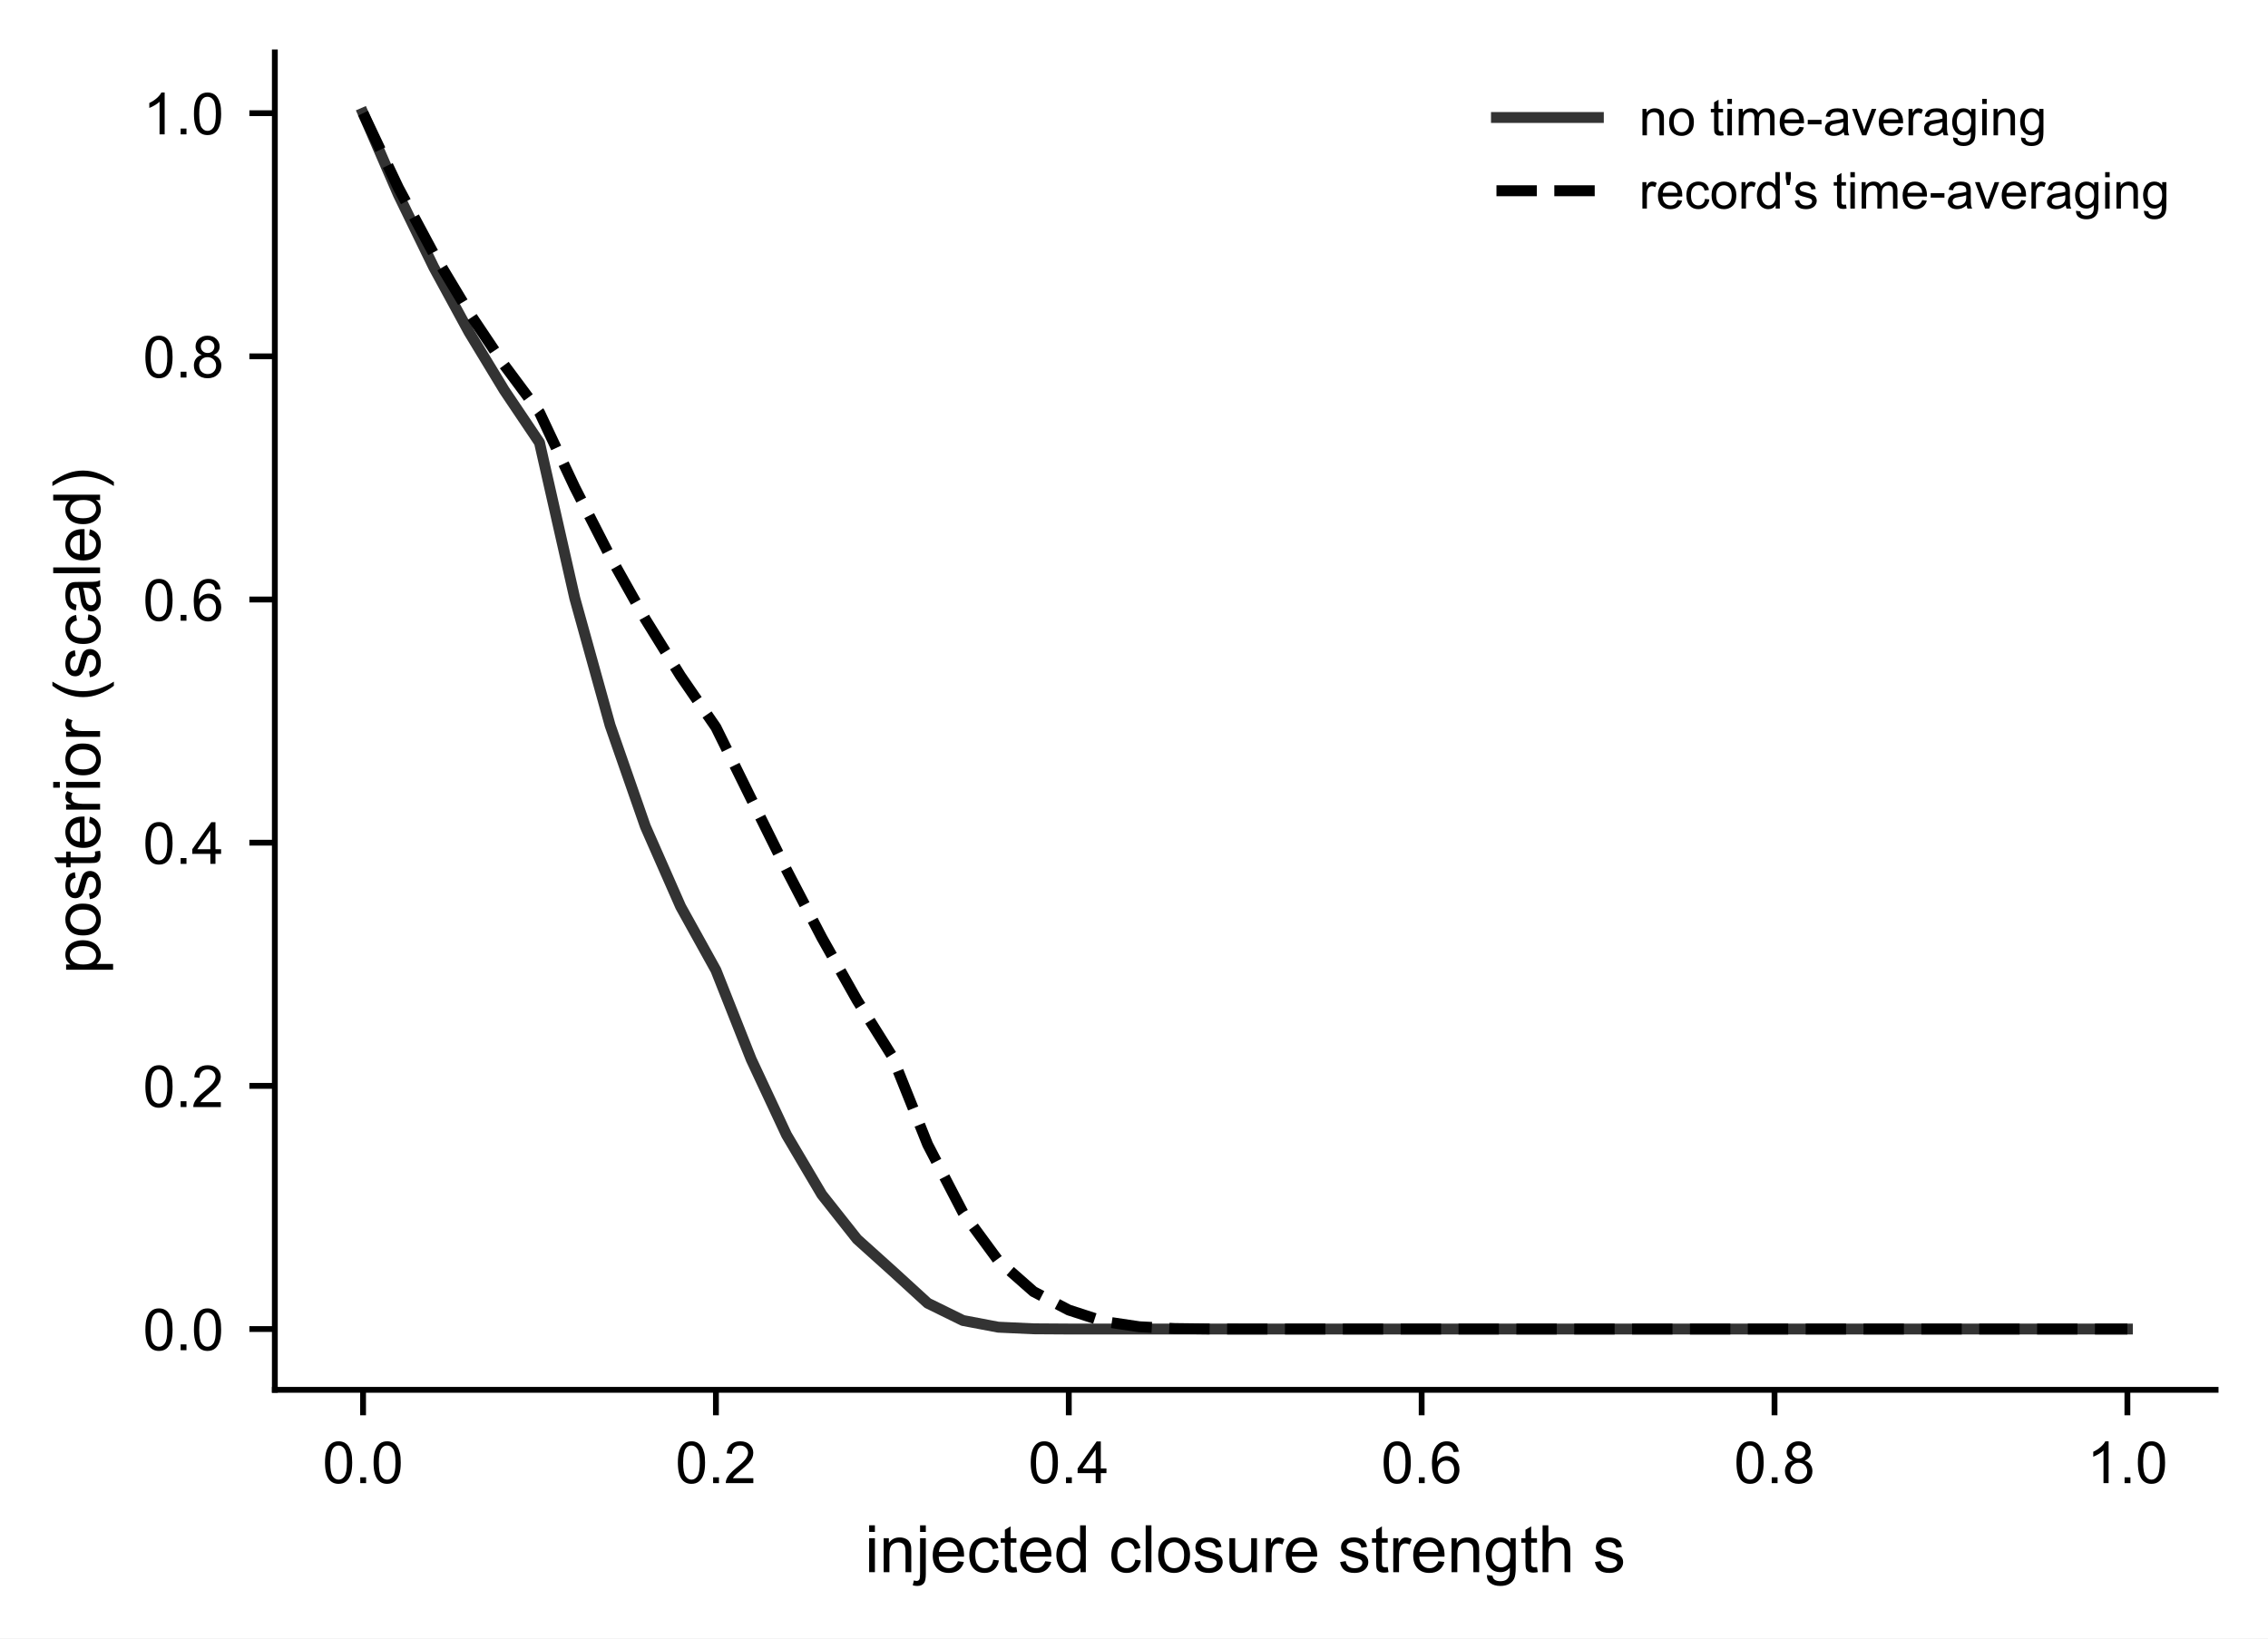
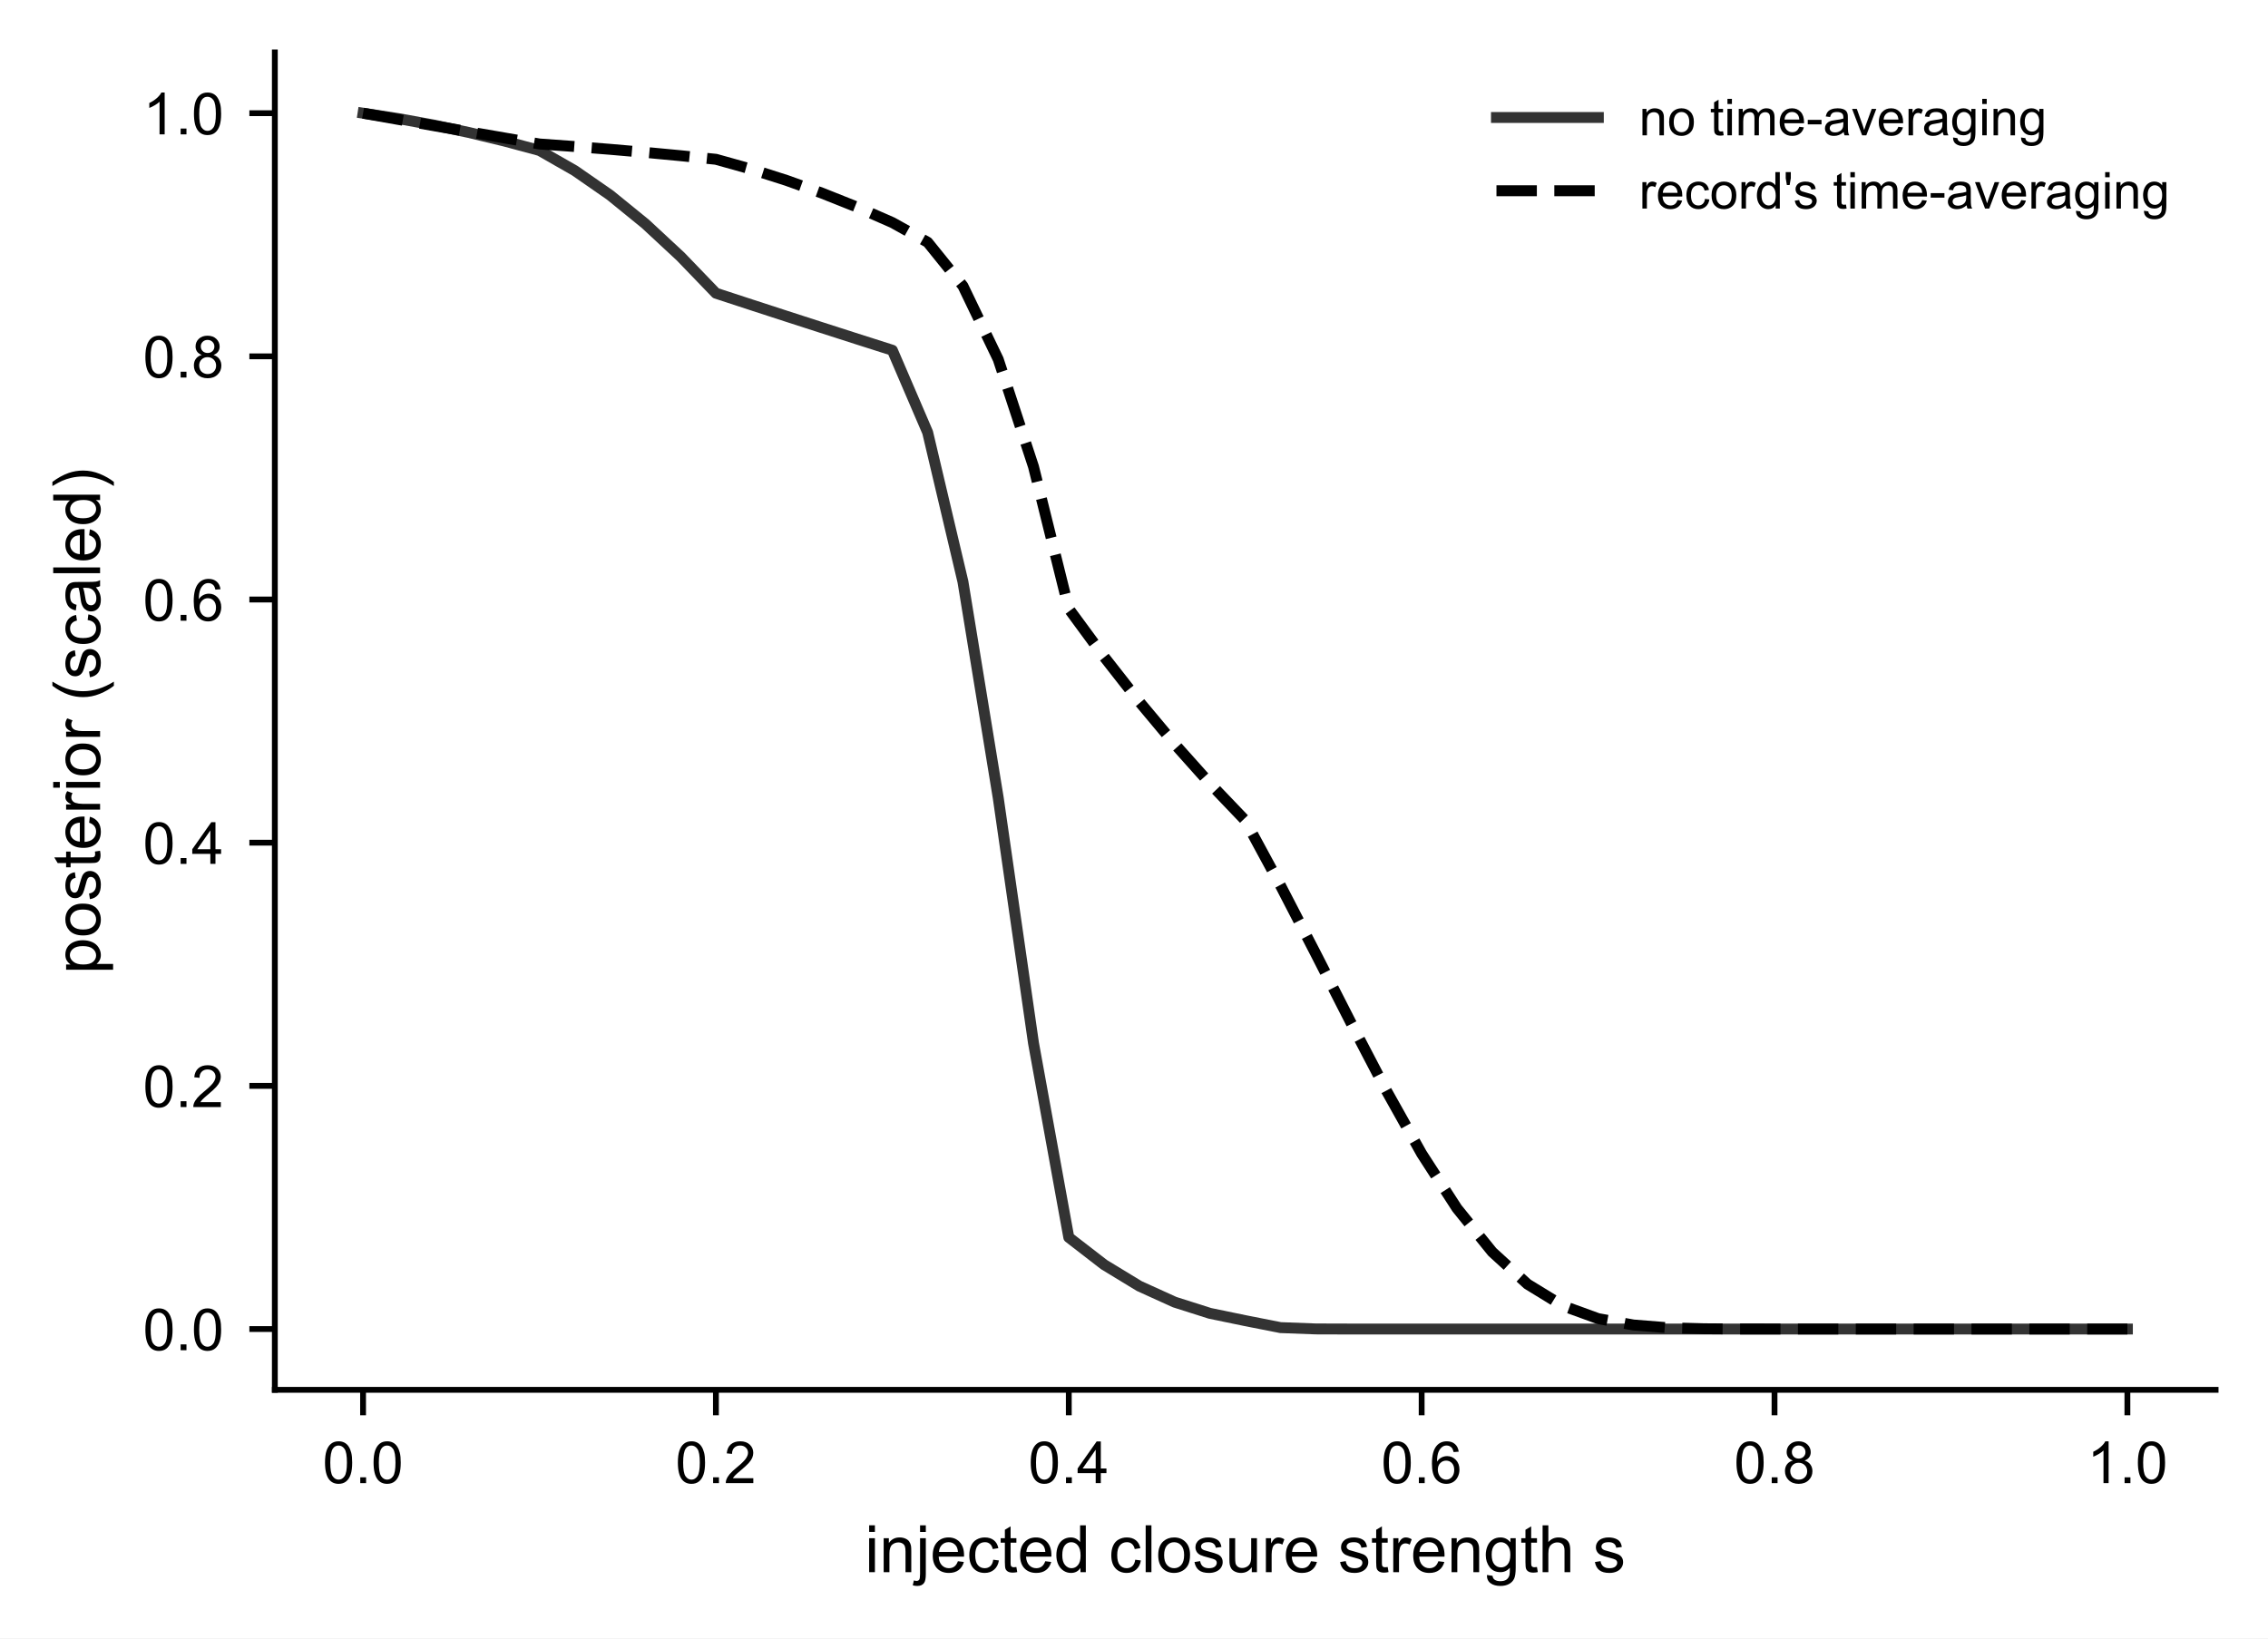
<svg xmlns="http://www.w3.org/2000/svg" xmlns:xlink="http://www.w3.org/1999/xlink" width="311.646pt" height="225.166pt" viewBox="0 0 311.646 225.166" version="1.1">
  <defs>
    <style type="text/css">*{stroke-linejoin: round; stroke-linecap: butt}</style>
  </defs>
  <g id="figure_1">
    <g id="patch_1">
      <path d="M 0 225.166  L 311.646 225.166  L 311.646 0  L 0 0  z " style="fill: #ffffff" />
    </g>
    <g id="axes_1">
      <g id="patch_2">
        <path d="M 37.766 191.012  L 304.446 191.012  L 304.446 7.2  L 37.766 7.2  z " style="fill: #ffffff" />
      </g>
      <g id="matplotlib.axis_1">
        <g id="xtick_1">
          <g id="line2d_1">
            <defs>
-               <path id="mbb7654b6a9" d="M 0 0  L 0 3.5  " style="stroke: #000000; stroke-width: 0.8" />
-             </defs>
-             <g>
-               <use xlink:href="#mbb7654b6a9" x="49.888" y="191.012" style="stroke: #000000; stroke-width: 0.8" />
+               <path id="me989a70513" d="M 0 0  L 0 3.5  " style="stroke: #000000; stroke-width: 0.8" />
+             </defs>
+             <g>
+               <use xlink:href="#me989a70513" x="49.888" y="191.012" style="stroke: #000000; stroke-width: 0.8" />
            </g>
          </g>
          <g id="text_1">
            <g transform="translate(44.32828 203.8364) scale(0.08 -0.08)">
              <defs>
                <path id="ArialMT-13" d="M 266 2259  Q 266 3072 433 3567  Q 600 4063 929 4331  Q 1259 4600 1759 4600  Q 2128 4600 2406 4451  Q 2684 4303 2865 4023  Q 3047 3744 3150 3342  Q 3253 2941 3253 2259  Q 3253 1453 3087 958  Q 2922 463 2592 192  Q 2263 -78 1759 -78  Q 1097 -78 719 397  Q 266 969 266 2259  z M 844 2259  Q 844 1131 1108 757  Q 1372 384 1759 384  Q 2147 384 2411 759  Q 2675 1134 2675 2259  Q 2675 3391 2411 3762  Q 2147 4134 1753 4134  Q 1366 4134 1134 3806  Q 844 3388 844 2259  z " transform="scale(0.015625)" />
                <path id="ArialMT-11" d="M 581 0  L 581 641  L 1222 641  L 1222 0  L 581 0  z " transform="scale(0.015625)" />
              </defs>
              <use xlink:href="#ArialMT-13" />
              <use xlink:href="#ArialMT-11" transform="translate(55.60938 0)" />
              <use xlink:href="#ArialMT-13" transform="translate(83.39062 0)" />
            </g>
          </g>
        </g>
        <g id="xtick_2">
          <g id="line2d_2">
            <g>
-               <use xlink:href="#mbb7654b6a9" x="98.376" y="191.012" style="stroke: #000000; stroke-width: 0.8" />
+               <use xlink:href="#me989a70513" x="98.376" y="191.012" style="stroke: #000000; stroke-width: 0.8" />
            </g>
          </g>
          <g id="text_2">
            <g transform="translate(92.81556 203.8364) scale(0.08 -0.08)">
              <defs>
                <path id="ArialMT-15" d="M 3222 541  L 3222 0  L 194 0  Q 188 203 259 391  Q 375 700 629 1000  Q 884 1300 1366 1694  Q 2113 2306 2375 2664  Q 2638 3022 2638 3341  Q 2638 3675 2398 3904  Q 2159 4134 1775 4134  Q 1369 4134 1125 3890  Q 881 3647 878 3216  L 300 3275  Q 359 3922 746 4261  Q 1134 4600 1788 4600  Q 2447 4600 2831 4234  Q 3216 3869 3216 3328  Q 3216 3053 3103 2787  Q 2991 2522 2730 2228  Q 2469 1934 1863 1422  Q 1356 997 1212 845  Q 1069 694 975 541  L 3222 541  z " transform="scale(0.015625)" />
              </defs>
              <use xlink:href="#ArialMT-13" />
              <use xlink:href="#ArialMT-11" transform="translate(55.60938 0)" />
              <use xlink:href="#ArialMT-15" transform="translate(83.39062 0)" />
            </g>
          </g>
        </g>
        <g id="xtick_3">
          <g id="line2d_3">
            <g>
-               <use xlink:href="#mbb7654b6a9" x="146.863" y="191.012" style="stroke: #000000; stroke-width: 0.8" />
+               <use xlink:href="#me989a70513" x="146.863" y="191.012" style="stroke: #000000; stroke-width: 0.8" />
            </g>
          </g>
          <g id="text_3">
            <g transform="translate(141.3028 203.8364) scale(0.08 -0.08)">
              <defs>
                <path id="ArialMT-17" d="M 2069 0  L 2069 1097  L 81 1097  L 81 1613  L 2172 4581  L 2631 4581  L 2631 1613  L 3250 1613  L 3250 1097  L 2631 1097  L 2631 0  L 2069 0  z M 2069 1613  L 2069 3678  L 634 1613  L 2069 1613  z " transform="scale(0.015625)" />
              </defs>
              <use xlink:href="#ArialMT-13" />
              <use xlink:href="#ArialMT-11" transform="translate(55.60938 0)" />
              <use xlink:href="#ArialMT-17" transform="translate(83.39062 0)" />
            </g>
          </g>
        </g>
        <g id="xtick_4">
          <g id="line2d_4">
            <g>
-               <use xlink:href="#mbb7654b6a9" x="195.35" y="191.012" style="stroke: #000000; stroke-width: 0.8" />
+               <use xlink:href="#me989a70513" x="195.35" y="191.012" style="stroke: #000000; stroke-width: 0.8" />
            </g>
          </g>
          <g id="text_4">
            <g transform="translate(189.7901 203.8364) scale(0.08 -0.08)">
              <defs>
                <path id="ArialMT-19" d="M 3184 3459  L 2625 3416  Q 2550 3747 2413 3897  Q 2184 4138 1850 4138  Q 1581 4138 1378 3988  Q 1113 3794 959 3422  Q 806 3050 800 2363  Q 1003 2672 1297 2822  Q 1591 2972 1913 2972  Q 2475 2972 2870 2558  Q 3266 2144 3266 1488  Q 3266 1056 3080 686  Q 2894 316 2569 119  Q 2244 -78 1831 -78  Q 1128 -78 684 439  Q 241 956 241 2144  Q 241 3472 731 4075  Q 1159 4600 1884 4600  Q 2425 4600 2770 4297  Q 3116 3994 3184 3459  z M 888 1484  Q 888 1194 1011 928  Q 1134 663 1356 523  Q 1578 384 1822 384  Q 2178 384 2434 671  Q 2691 959 2691 1453  Q 2691 1928 2437 2201  Q 2184 2475 1800 2475  Q 1419 2475 1153 2201  Q 888 1928 888 1484  z " transform="scale(0.015625)" />
              </defs>
              <use xlink:href="#ArialMT-13" />
              <use xlink:href="#ArialMT-11" transform="translate(55.60938 0)" />
              <use xlink:href="#ArialMT-19" transform="translate(83.39062 0)" />
            </g>
          </g>
        </g>
        <g id="xtick_5">
          <g id="line2d_5">
            <g>
-               <use xlink:href="#mbb7654b6a9" x="243.837" y="191.012" style="stroke: #000000; stroke-width: 0.8" />
+               <use xlink:href="#me989a70513" x="243.837" y="191.012" style="stroke: #000000; stroke-width: 0.8" />
            </g>
          </g>
          <g id="text_5">
            <g transform="translate(238.2774 203.8364) scale(0.08 -0.08)">
              <defs>
                <path id="ArialMT-1b" d="M 1131 2484  Q 781 2613 612 2850  Q 444 3088 444 3419  Q 444 3919 803 4259  Q 1163 4600 1759 4600  Q 2359 4600 2725 4251  Q 3091 3903 3091 3403  Q 3091 3084 2923 2848  Q 2756 2613 2416 2484  Q 2838 2347 3058 2040  Q 3278 1734 3278 1309  Q 3278 722 2862 322  Q 2447 -78 1769 -78  Q 1091 -78 675 323  Q 259 725 259 1325  Q 259 1772 486 2073  Q 713 2375 1131 2484  z M 1019 3438  Q 1019 3113 1228 2906  Q 1438 2700 1772 2700  Q 2097 2700 2305 2904  Q 2513 3109 2513 3406  Q 2513 3716 2298 3927  Q 2084 4138 1766 4138  Q 1444 4138 1231 3931  Q 1019 3725 1019 3438  z M 838 1322  Q 838 1081 952 856  Q 1066 631 1291 507  Q 1516 384 1775 384  Q 2178 384 2440 643  Q 2703 903 2703 1303  Q 2703 1709 2433 1975  Q 2163 2241 1756 2241  Q 1359 2241 1098 1978  Q 838 1716 838 1322  z " transform="scale(0.015625)" />
              </defs>
              <use xlink:href="#ArialMT-13" />
              <use xlink:href="#ArialMT-11" transform="translate(55.60938 0)" />
              <use xlink:href="#ArialMT-1b" transform="translate(83.39062 0)" />
            </g>
          </g>
        </g>
        <g id="xtick_6">
          <g id="line2d_6">
            <g>
-               <use xlink:href="#mbb7654b6a9" x="292.325" y="191.012" style="stroke: #000000; stroke-width: 0.8" />
+               <use xlink:href="#me989a70513" x="292.325" y="191.012" style="stroke: #000000; stroke-width: 0.8" />
            </g>
          </g>
          <g id="text_6">
            <g transform="translate(286.7646 203.8364) scale(0.08 -0.08)">
              <defs>
                <path id="ArialMT-14" d="M 2384 0  L 1822 0  L 1822 3584  Q 1619 3391 1289 3197  Q 959 3003 697 2906  L 697 3450  Q 1169 3672 1522 3987  Q 1875 4303 2022 4600  L 2384 4600  L 2384 0  z " transform="scale(0.015625)" />
              </defs>
              <use xlink:href="#ArialMT-14" />
              <use xlink:href="#ArialMT-11" transform="translate(55.60938 0)" />
              <use xlink:href="#ArialMT-13" transform="translate(83.39062 0)" />
            </g>
          </g>
        </g>
        <g id="text_7">
          <g transform="translate(118.8326 216.0722) scale(0.09 -0.09)">
            <defs>
              <path id="ArialMT-4c" d="M 425 3934  L 425 4581  L 988 4581  L 988 3934  L 425 3934  z M 425 0  L 425 3319  L 988 3319  L 988 0  L 425 0  z " transform="scale(0.015625)" />
              <path id="ArialMT-51" d="M 422 0  L 422 3319  L 928 3319  L 928 2847  Q 1294 3394 1984 3394  Q 2284 3394 2536 3286  Q 2788 3178 2913 3003  Q 3038 2828 3088 2588  Q 3119 2431 3119 2041  L 3119 0  L 2556 0  L 2556 2019  Q 2556 2363 2490 2533  Q 2425 2703 2258 2804  Q 2091 2906 1866 2906  Q 1506 2906 1245 2678  Q 984 2450 984 1813  L 984 0  L 422 0  z " transform="scale(0.015625)" />
              <path id="ArialMT-4d" d="M 419 3928  L 419 4581  L 981 4581  L 981 3928  L 419 3928  z M -294 -1288  L -188 -809  Q -19 -853 78 -853  Q 250 -853 334 -739  Q 419 -625 419 -169  L 419 3319  L 981 3319  L 981 -181  Q 981 -794 822 -1034  Q 619 -1347 147 -1347  Q -81 -1347 -294 -1288  z " transform="scale(0.015625)" />
              <path id="ArialMT-48" d="M 2694 1069  L 3275 997  Q 3138 488 2766 206  Q 2394 -75 1816 -75  Q 1088 -75 661 373  Q 234 822 234 1631  Q 234 2469 665 2931  Q 1097 3394 1784 3394  Q 2450 3394 2872 2941  Q 3294 2488 3294 1666  Q 3294 1616 3291 1516  L 816 1516  Q 847 969 1125 678  Q 1403 388 1819 388  Q 2128 388 2347 550  Q 2566 713 2694 1069  z M 847 1978  L 2700 1978  Q 2663 2397 2488 2606  Q 2219 2931 1791 2931  Q 1403 2931 1139 2672  Q 875 2413 847 1978  z " transform="scale(0.015625)" />
              <path id="ArialMT-46" d="M 2588 1216  L 3141 1144  Q 3050 572 2676 248  Q 2303 -75 1759 -75  Q 1078 -75 664 370  Q 250 816 250 1647  Q 250 2184 428 2587  Q 606 2991 970 3192  Q 1334 3394 1763 3394  Q 2303 3394 2647 3120  Q 2991 2847 3088 2344  L 2541 2259  Q 2463 2594 2264 2762  Q 2066 2931 1784 2931  Q 1359 2931 1093 2626  Q 828 2322 828 1663  Q 828 994 1084 691  Q 1341 388 1753 388  Q 2084 388 2306 591  Q 2528 794 2588 1216  z " transform="scale(0.015625)" />
              <path id="ArialMT-57" d="M 1650 503  L 1731 6  Q 1494 -44 1306 -44  Q 1000 -44 831 53  Q 663 150 594 308  Q 525 466 525 972  L 525 2881  L 113 2881  L 113 3319  L 525 3319  L 525 4141  L 1084 4478  L 1084 3319  L 1650 3319  L 1650 2881  L 1084 2881  L 1084 941  Q 1084 700 1114 631  Q 1144 563 1211 522  Q 1278 481 1403 481  Q 1497 481 1650 503  z " transform="scale(0.015625)" />
              <path id="ArialMT-47" d="M 2575 0  L 2575 419  Q 2259 -75 1647 -75  Q 1250 -75 917 144  Q 584 363 401 755  Q 219 1147 219 1656  Q 219 2153 384 2558  Q 550 2963 881 3178  Q 1213 3394 1622 3394  Q 1922 3394 2156 3267  Q 2391 3141 2538 2938  L 2538 4581  L 3097 4581  L 3097 0  L 2575 0  z M 797 1656  Q 797 1019 1065 703  Q 1334 388 1700 388  Q 2069 388 2326 689  Q 2584 991 2584 1609  Q 2584 2291 2321 2609  Q 2059 2928 1675 2928  Q 1300 2928 1048 2622  Q 797 2316 797 1656  z " transform="scale(0.015625)" />
              <path id="ArialMT-3" transform="scale(0.015625)" />
              <path id="ArialMT-4f" d="M 409 0  L 409 4581  L 972 4581  L 972 0  L 409 0  z " transform="scale(0.015625)" />
              <path id="ArialMT-52" d="M 213 1659  Q 213 2581 725 3025  Q 1153 3394 1769 3394  Q 2453 3394 2887 2945  Q 3322 2497 3322 1706  Q 3322 1066 3130 698  Q 2938 331 2570 128  Q 2203 -75 1769 -75  Q 1072 -75 642 372  Q 213 819 213 1659  z M 791 1659  Q 791 1022 1069 705  Q 1347 388 1769 388  Q 2188 388 2466 706  Q 2744 1025 2744 1678  Q 2744 2294 2464 2611  Q 2184 2928 1769 2928  Q 1347 2928 1069 2612  Q 791 2297 791 1659  z " transform="scale(0.015625)" />
              <path id="ArialMT-56" d="M 197 991  L 753 1078  Q 800 744 1014 566  Q 1228 388 1613 388  Q 2000 388 2187 545  Q 2375 703 2375 916  Q 2375 1106 2209 1216  Q 2094 1291 1634 1406  Q 1016 1563 777 1677  Q 538 1791 414 1992  Q 291 2194 291 2438  Q 291 2659 392 2848  Q 494 3038 669 3163  Q 800 3259 1026 3326  Q 1253 3394 1513 3394  Q 1903 3394 2198 3281  Q 2494 3169 2634 2976  Q 2775 2784 2828 2463  L 2278 2388  Q 2241 2644 2061 2787  Q 1881 2931 1553 2931  Q 1166 2931 1000 2803  Q 834 2675 834 2503  Q 834 2394 903 2306  Q 972 2216 1119 2156  Q 1203 2125 1616 2013  Q 2213 1853 2448 1751  Q 2684 1650 2818 1456  Q 2953 1263 2953 975  Q 2953 694 2789 445  Q 2625 197 2315 61  Q 2006 -75 1616 -75  Q 969 -75 630 194  Q 291 463 197 991  z " transform="scale(0.015625)" />
              <path id="ArialMT-58" d="M 2597 0  L 2597 488  Q 2209 -75 1544 -75  Q 1250 -75 995 37  Q 741 150 617 320  Q 494 491 444 738  Q 409 903 409 1263  L 409 3319  L 972 3319  L 972 1478  Q 972 1038 1006 884  Q 1059 663 1231 536  Q 1403 409 1656 409  Q 1909 409 2131 539  Q 2353 669 2445 892  Q 2538 1116 2538 1541  L 2538 3319  L 3100 3319  L 3100 0  L 2597 0  z " transform="scale(0.015625)" />
              <path id="ArialMT-55" d="M 416 0  L 416 3319  L 922 3319  L 922 2816  Q 1116 3169 1280 3281  Q 1444 3394 1641 3394  Q 1925 3394 2219 3213  L 2025 2691  Q 1819 2813 1613 2813  Q 1428 2813 1281 2702  Q 1134 2591 1072 2394  Q 978 2094 978 1738  L 978 0  L 416 0  z " transform="scale(0.015625)" />
              <path id="ArialMT-4a" d="M 319 -275  L 866 -356  Q 900 -609 1056 -725  Q 1266 -881 1628 -881  Q 2019 -881 2231 -725  Q 2444 -569 2519 -288  Q 2563 -116 2559 434  Q 2191 0 1641 0  Q 956 0 581 494  Q 206 988 206 1678  Q 206 2153 378 2554  Q 550 2956 876 3175  Q 1203 3394 1644 3394  Q 2231 3394 2613 2919  L 2613 3319  L 3131 3319  L 3131 450  Q 3131 -325 2973 -648  Q 2816 -972 2473 -1159  Q 2131 -1347 1631 -1347  Q 1038 -1347 672 -1080  Q 306 -813 319 -275  z M 784 1719  Q 784 1066 1043 766  Q 1303 466 1694 466  Q 2081 466 2343 764  Q 2606 1063 2606 1700  Q 2606 2309 2336 2618  Q 2066 2928 1684 2928  Q 1309 2928 1046 2623  Q 784 2319 784 1719  z " transform="scale(0.015625)" />
              <path id="ArialMT-4b" d="M 422 0  L 422 4581  L 984 4581  L 984 2938  Q 1378 3394 1978 3394  Q 2347 3394 2619 3248  Q 2891 3103 3008 2847  Q 3125 2591 3125 2103  L 3125 0  L 2563 0  L 2563 2103  Q 2563 2525 2380 2717  Q 2197 2909 1863 2909  Q 1613 2909 1392 2779  Q 1172 2650 1078 2428  Q 984 2206 984 1816  L 984 0  L 422 0  z " transform="scale(0.015625)" />
            </defs>
            <use xlink:href="#ArialMT-4c" />
            <use xlink:href="#ArialMT-51" transform="translate(22.21875 0)" />
            <use xlink:href="#ArialMT-4d" transform="translate(77.82812 0)" />
            <use xlink:href="#ArialMT-48" transform="translate(100.0469 0)" />
            <use xlink:href="#ArialMT-46" transform="translate(155.6562 0)" />
            <use xlink:href="#ArialMT-57" transform="translate(205.6562 0)" />
            <use xlink:href="#ArialMT-48" transform="translate(233.4375 0)" />
            <use xlink:href="#ArialMT-47" transform="translate(289.0469 0)" />
            <use xlink:href="#ArialMT-3" transform="translate(344.6562 0)" />
            <use xlink:href="#ArialMT-46" transform="translate(372.4375 0)" />
            <use xlink:href="#ArialMT-4f" transform="translate(422.4375 0)" />
            <use xlink:href="#ArialMT-52" transform="translate(444.6562 0)" />
            <use xlink:href="#ArialMT-56" transform="translate(500.2656 0)" />
            <use xlink:href="#ArialMT-58" transform="translate(550.2656 0)" />
            <use xlink:href="#ArialMT-55" transform="translate(605.875 0)" />
            <use xlink:href="#ArialMT-48" transform="translate(639.1719 0)" />
            <use xlink:href="#ArialMT-3" transform="translate(694.7812 0)" />
            <use xlink:href="#ArialMT-56" transform="translate(722.5625 0)" />
            <use xlink:href="#ArialMT-57" transform="translate(772.5625 0)" />
            <use xlink:href="#ArialMT-55" transform="translate(800.3438 0)" />
            <use xlink:href="#ArialMT-48" transform="translate(833.6406 0)" />
            <use xlink:href="#ArialMT-51" transform="translate(889.25 0)" />
            <use xlink:href="#ArialMT-4a" transform="translate(944.8594 0)" />
            <use xlink:href="#ArialMT-57" transform="translate(1000.469 0)" />
            <use xlink:href="#ArialMT-4b" transform="translate(1028.25 0)" />
            <use xlink:href="#ArialMT-3" transform="translate(1083.859 0)" />
            <use xlink:href="#ArialMT-56" transform="translate(1111.641 0)" />
          </g>
        </g>
      </g>
      <g id="matplotlib.axis_2">
        <g id="ytick_1">
          <g id="line2d_7">
            <defs>
-               <path id="m0bf423771b" d="M 0 0  L -3.5 0  " style="stroke: #000000; stroke-width: 0.8" />
-             </defs>
-             <g>
-               <use xlink:href="#m0bf423771b" x="37.766" y="182.657" style="stroke: #000000; stroke-width: 0.8" />
+               <path id="mebba18e7a7" d="M 0 0  L -3.5 0  " style="stroke: #000000; stroke-width: 0.8" />
+             </defs>
+             <g>
+               <use xlink:href="#mebba18e7a7" x="37.766" y="182.657" style="stroke: #000000; stroke-width: 0.8" />
            </g>
          </g>
          <g id="text_8">
            <g transform="translate(19.64646 185.5692) scale(0.08 -0.08)">
              <use xlink:href="#ArialMT-13" />
              <use xlink:href="#ArialMT-11" transform="translate(55.60938 0)" />
              <use xlink:href="#ArialMT-13" transform="translate(83.39062 0)" />
            </g>
          </g>
        </g>
        <g id="ytick_2">
          <g id="line2d_8">
            <g>
-               <use xlink:href="#m0bf423771b" x="37.766" y="149.237" style="stroke: #000000; stroke-width: 0.8" />
+               <use xlink:href="#mebba18e7a7" x="37.766" y="149.237" style="stroke: #000000; stroke-width: 0.8" />
            </g>
          </g>
          <g id="text_9">
            <g transform="translate(19.64646 152.1488) scale(0.08 -0.08)">
              <use xlink:href="#ArialMT-13" />
              <use xlink:href="#ArialMT-11" transform="translate(55.60938 0)" />
              <use xlink:href="#ArialMT-15" transform="translate(83.39062 0)" />
            </g>
          </g>
        </g>
        <g id="ytick_3">
          <g id="line2d_9">
            <g>
-               <use xlink:href="#m0bf423771b" x="37.766" y="115.816" style="stroke: #000000; stroke-width: 0.8" />
+               <use xlink:href="#mebba18e7a7" x="37.766" y="115.816" style="stroke: #000000; stroke-width: 0.8" />
            </g>
          </g>
          <g id="text_10">
            <g transform="translate(19.64646 118.7284) scale(0.08 -0.08)">
              <use xlink:href="#ArialMT-13" />
              <use xlink:href="#ArialMT-11" transform="translate(55.60938 0)" />
              <use xlink:href="#ArialMT-17" transform="translate(83.39062 0)" />
            </g>
          </g>
        </g>
        <g id="ytick_4">
          <g id="line2d_10">
            <g>
-               <use xlink:href="#m0bf423771b" x="37.766" y="82.396" style="stroke: #000000; stroke-width: 0.8" />
+               <use xlink:href="#mebba18e7a7" x="37.766" y="82.396" style="stroke: #000000; stroke-width: 0.8" />
            </g>
          </g>
          <g id="text_11">
            <g transform="translate(19.64646 85.308) scale(0.08 -0.08)">
              <use xlink:href="#ArialMT-13" />
              <use xlink:href="#ArialMT-11" transform="translate(55.60938 0)" />
              <use xlink:href="#ArialMT-19" transform="translate(83.39062 0)" />
            </g>
          </g>
        </g>
        <g id="ytick_5">
          <g id="line2d_11">
            <g>
-               <use xlink:href="#m0bf423771b" x="37.766" y="48.975" style="stroke: #000000; stroke-width: 0.8" />
+               <use xlink:href="#mebba18e7a7" x="37.766" y="48.975" style="stroke: #000000; stroke-width: 0.8" />
            </g>
          </g>
          <g id="text_12">
            <g transform="translate(19.64646 51.88761) scale(0.08 -0.08)">
              <use xlink:href="#ArialMT-13" />
              <use xlink:href="#ArialMT-11" transform="translate(55.60938 0)" />
              <use xlink:href="#ArialMT-1b" transform="translate(83.39062 0)" />
            </g>
          </g>
        </g>
        <g id="ytick_6">
          <g id="line2d_12">
            <g>
-               <use xlink:href="#m0bf423771b" x="37.766" y="15.555" style="stroke: #000000; stroke-width: 0.8" />
+               <use xlink:href="#mebba18e7a7" x="37.766" y="15.555" style="stroke: #000000; stroke-width: 0.8" />
            </g>
          </g>
          <g id="text_13">
            <g transform="translate(19.64646 18.46721) scale(0.08 -0.08)">
              <use xlink:href="#ArialMT-14" />
              <use xlink:href="#ArialMT-11" transform="translate(55.60938 0)" />
              <use xlink:href="#ArialMT-13" transform="translate(83.39062 0)" />
            </g>
          </g>
        </g>
        <g id="text_14">
          <g transform="translate(13.75225 133.8665) rotate(-90) scale(0.09 -0.09)">
            <defs>
              <path id="ArialMT-53" d="M 422 -1272  L 422 3319  L 934 3319  L 934 2888  Q 1116 3141 1344 3267  Q 1572 3394 1897 3394  Q 2322 3394 2647 3175  Q 2972 2956 3137 2557  Q 3303 2159 3303 1684  Q 3303 1175 3120 767  Q 2938 359 2589 142  Q 2241 -75 1856 -75  Q 1575 -75 1351 44  Q 1128 163 984 344  L 984 -1272  L 422 -1272  z M 931 1641  Q 931 1000 1190 694  Q 1450 388 1819 388  Q 2194 388 2461 705  Q 2728 1022 2728 1688  Q 2728 2322 2467 2637  Q 2206 2953 1844 2953  Q 1484 2953 1207 2617  Q 931 2281 931 1641  z " transform="scale(0.015625)" />
              <path id="ArialMT-b" d="M 1497 -1347  Q 1031 -759 709 28  Q 388 816 388 1659  Q 388 2403 628 3084  Q 909 3875 1497 4659  L 1900 4659  Q 1522 4009 1400 3731  Q 1209 3300 1100 2831  Q 966 2247 966 1656  Q 966 153 1900 -1347  L 1497 -1347  z " transform="scale(0.015625)" />
              <path id="ArialMT-44" d="M 2588 409  Q 2275 144 1986 34  Q 1697 -75 1366 -75  Q 819 -75 525 192  Q 231 459 231 875  Q 231 1119 342 1320  Q 453 1522 633 1644  Q 813 1766 1038 1828  Q 1203 1872 1538 1913  Q 2219 1994 2541 2106  Q 2544 2222 2544 2253  Q 2544 2597 2384 2738  Q 2169 2928 1744 2928  Q 1347 2928 1158 2789  Q 969 2650 878 2297  L 328 2372  Q 403 2725 575 2942  Q 747 3159 1072 3276  Q 1397 3394 1825 3394  Q 2250 3394 2515 3294  Q 2781 3194 2906 3042  Q 3031 2891 3081 2659  Q 3109 2516 3109 2141  L 3109 1391  Q 3109 606 3145 398  Q 3181 191 3288 0  L 2700 0  Q 2613 175 2588 409  z M 2541 1666  Q 2234 1541 1622 1453  Q 1275 1403 1131 1340  Q 988 1278 909 1158  Q 831 1038 831 891  Q 831 666 1001 516  Q 1172 366 1500 366  Q 1825 366 2078 508  Q 2331 650 2450 897  Q 2541 1088 2541 1459  L 2541 1666  z " transform="scale(0.015625)" />
              <path id="ArialMT-c" d="M 791 -1347  L 388 -1347  Q 1322 153 1322 1656  Q 1322 2244 1188 2822  Q 1081 3291 891 3722  Q 769 4003 388 4659  L 791 4659  Q 1378 3875 1659 3084  Q 1900 2403 1900 1659  Q 1900 816 1576 28  Q 1253 -759 791 -1347  z " transform="scale(0.015625)" />
            </defs>
            <use xlink:href="#ArialMT-53" />
            <use xlink:href="#ArialMT-52" transform="translate(55.60938 0)" />
            <use xlink:href="#ArialMT-56" transform="translate(111.2188 0)" />
            <use xlink:href="#ArialMT-57" transform="translate(161.2188 0)" />
            <use xlink:href="#ArialMT-48" transform="translate(189 0)" />
            <use xlink:href="#ArialMT-55" transform="translate(244.6094 0)" />
            <use xlink:href="#ArialMT-4c" transform="translate(277.9062 0)" />
            <use xlink:href="#ArialMT-52" transform="translate(300.125 0)" />
            <use xlink:href="#ArialMT-55" transform="translate(355.7344 0)" />
            <use xlink:href="#ArialMT-3" transform="translate(389.0312 0)" />
            <use xlink:href="#ArialMT-b" transform="translate(416.8125 0)" />
            <use xlink:href="#ArialMT-56" transform="translate(450.1094 0)" />
            <use xlink:href="#ArialMT-46" transform="translate(500.1094 0)" />
            <use xlink:href="#ArialMT-44" transform="translate(550.1094 0)" />
            <use xlink:href="#ArialMT-4f" transform="translate(605.7188 0)" />
            <use xlink:href="#ArialMT-48" transform="translate(627.9375 0)" />
            <use xlink:href="#ArialMT-47" transform="translate(683.5469 0)" />
            <use xlink:href="#ArialMT-c" transform="translate(739.1562 0)" />
          </g>
        </g>
      </g>
      <g id="line2d_13">
-         <path d="M 49.888 15.555  L 54.737 26.737  L 59.586 36.704  L 64.434 45.619  L 69.283 53.62  L 74.132 60.829  L 78.981 82.216  L 83.829 99.672  L 88.678 113.58  L 93.527 124.597  L 98.376 133.349  L 103.224 145.597  L 108.073 155.969  L 112.922 164.173  L 117.77 170.303  L 122.619 174.664  L 127.468 179.099  L 132.317 181.482  L 137.165 182.402  L 142.014 182.626  L 146.863 182.656  L 151.712 182.657  L 156.56 182.657  L 161.409 182.657  L 166.258 182.657  L 171.106 182.657  L 175.955 182.657  L 180.804 182.657  L 185.653 182.657  L 190.501 182.657  L 195.35 182.657  L 200.199 182.657  L 205.048 182.657  L 209.896 182.657  L 214.745 182.657  L 219.594 182.657  L 224.442 182.657  L 229.291 182.657  L 234.14 182.657  L 238.989 182.657  L 243.837 182.657  L 248.686 182.657  L 253.535 182.657  L 258.384 182.657  L 263.232 182.657  L 268.081 182.657  L 272.93 182.657  L 277.778 182.657  L 282.627 182.657  L 287.476 182.657  L 292.325 182.657  " clip-path="url(#p9533b96c8e)" style="fill: none; stroke: #333333; stroke-width: 1.5; stroke-linecap: square" />
+         <path d="M 49.888 15.555  L 54.737 16.3  L 59.586 17.185  L 64.434 18.21  L 69.283 19.376  L 74.132 20.68  L 78.981 23.452  L 83.829 26.817  L 88.678 30.762  L 93.527 35.265  L 98.376 40.299  L 103.224 41.886  L 108.073 43.464  L 112.922 45.031  L 117.77 46.589  L 122.619 48.135  L 127.468 59.424  L 132.317 79.953  L 137.165 109.637  L 142.014 143.364  L 146.863 170.063  L 151.712 173.81  L 156.56 176.758  L 161.409 178.959  L 166.258 180.501  L 171.106 181.504  L 175.955 182.461  L 180.804 182.643  L 185.653 182.657  L 190.501 182.657  L 195.35 182.657  L 200.199 182.657  L 205.048 182.657  L 209.896 182.657  L 214.745 182.657  L 219.594 182.657  L 224.442 182.657  L 229.291 182.657  L 234.14 182.657  L 238.989 182.657  L 243.837 182.657  L 248.686 182.657  L 253.535 182.657  L 258.384 182.657  L 263.232 182.657  L 268.081 182.657  L 272.93 182.657  L 277.778 182.657  L 282.627 182.657  L 287.476 182.657  L 292.325 182.657  " clip-path="url(#pa6684529f6)" style="fill: none; stroke: #333333; stroke-width: 1.5; stroke-linecap: square" />
      </g>
      <g id="line2d_14">
-         <path d="M 49.888 15.555  L 54.737 25.798  L 59.586 34.857  L 64.434 42.927  L 69.283 50.162  L 74.132 56.684  L 78.981 66.987  L 83.829 76.467  L 88.678 85.101  L 93.527 92.916  L 98.376 99.963  L 103.224 109.792  L 108.073 119.549  L 112.922 128.861  L 117.77 137.469  L 122.619 145.211  L 127.468 157.3  L 132.317 166.642  L 137.165 173.24  L 142.014 177.511  L 146.863 180.048  L 151.712 181.622  L 156.56 182.344  L 161.409 182.591  L 166.258 182.649  L 171.106 182.657  L 175.955 182.657  L 180.804 182.657  L 185.653 182.657  L 190.501 182.657  L 195.35 182.657  L 200.199 182.657  L 205.048 182.657  L 209.896 182.657  L 214.745 182.657  L 219.594 182.657  L 224.442 182.657  L 229.291 182.657  L 234.14 182.657  L 238.989 182.657  L 243.837 182.657  L 248.686 182.657  L 253.535 182.657  L 258.384 182.657  L 263.232 182.657  L 268.081 182.657  L 272.93 182.657  L 277.778 182.657  L 282.627 182.657  L 287.476 182.657  L 292.325 182.657  " clip-path="url(#p9533b96c8e)" style="fill: none; stroke-dasharray: 5.55,2.4; stroke-dashoffset: 0; stroke: #000000; stroke-width: 1.5" />
+         <path d="M 49.888 15.555  L 54.737 16.415  L 59.586 17.269  L 64.434 18.115  L 69.283 18.955  L 74.132 19.789  L 78.981 20.138  L 83.829 20.522  L 88.678 20.943  L 93.527 21.399  L 98.376 21.892  L 103.224 23.247  L 108.073 24.794  L 112.922 26.533  L 117.77 28.465  L 122.619 30.589  L 127.468 33.292  L 132.317 39.3  L 137.165 49.382  L 142.014 64.138  L 146.863 83.674  L 151.712 90.269  L 156.56 96.455  L 161.409 102.252  L 166.258 107.677  L 171.106 112.748  L 175.955 121.712  L 180.804 131.089  L 185.653 140.601  L 190.501 149.893  L 195.35 158.557  L 200.199 166.063  L 205.048 172.06  L 209.896 176.49  L 214.745 179.46  L 219.594 181.224  L 224.442 182.101  L 229.291 182.487  L 234.14 182.619  L 238.989 182.652  L 243.837 182.657  L 248.686 182.657  L 253.535 182.657  L 258.384 182.657  L 263.232 182.657  L 268.081 182.657  L 272.93 182.657  L 277.778 182.657  L 282.627 182.657  L 287.476 182.657  L 292.325 182.657  " clip-path="url(#pa6684529f6)" style="fill: none; stroke-dasharray: 5.55,2.4; stroke-dashoffset: 0; stroke: #000000; stroke-width: 1.5" />
      </g>
      <g id="patch_3">
        <path d="M 37.766 191.012  L 37.766 7.2  " style="fill: none; stroke: #000000; stroke-width: 0.8; stroke-linejoin: miter; stroke-linecap: square" />
      </g>
      <g id="patch_4">
        <path d="M 37.766 191.012  L 304.446 191.012  " style="fill: none; stroke: #000000; stroke-width: 0.8; stroke-linejoin: miter; stroke-linecap: square" />
      </g>
      <g id="legend_1">
        <g id="line2d_15">
          <path d="M 205.629 16.146  L 212.629 16.146  L 219.629 16.146  " style="fill: none; stroke: #333333; stroke-width: 1.5; stroke-linecap: square" />
        </g>
        <g id="text_15">
          <g transform="translate(225.2294 18.59619) scale(0.07 -0.07)">
            <defs>
              <path id="ArialMT-50" d="M 422 0  L 422 3319  L 925 3319  L 925 2853  Q 1081 3097 1340 3245  Q 1600 3394 1931 3394  Q 2300 3394 2536 3241  Q 2772 3088 2869 2813  Q 3263 3394 3894 3394  Q 4388 3394 4653 3120  Q 4919 2847 4919 2278  L 4919 0  L 4359 0  L 4359 2091  Q 4359 2428 4304 2576  Q 4250 2725 4106 2815  Q 3963 2906 3769 2906  Q 3419 2906 3187 2673  Q 2956 2441 2956 1928  L 2956 0  L 2394 0  L 2394 2156  Q 2394 2531 2256 2718  Q 2119 2906 1806 2906  Q 1569 2906 1367 2781  Q 1166 2656 1075 2415  Q 984 2175 984 1722  L 984 0  L 422 0  z " transform="scale(0.015625)" />
              <path id="ArialMT-10" d="M 203 1375  L 203 1941  L 1931 1941  L 1931 1375  L 203 1375  z " transform="scale(0.015625)" />
              <path id="ArialMT-59" d="M 1344 0  L 81 3319  L 675 3319  L 1388 1331  Q 1503 1009 1600 663  Q 1675 925 1809 1294  L 2547 3319  L 3125 3319  L 1869 0  L 1344 0  z " transform="scale(0.015625)" />
            </defs>
            <use xlink:href="#ArialMT-51" />
            <use xlink:href="#ArialMT-52" transform="translate(55.60938 0)" />
            <use xlink:href="#ArialMT-3" transform="translate(111.2188 0)" />
            <use xlink:href="#ArialMT-57" transform="translate(139 0)" />
            <use xlink:href="#ArialMT-4c" transform="translate(166.7812 0)" />
            <use xlink:href="#ArialMT-50" transform="translate(189 0)" />
            <use xlink:href="#ArialMT-48" transform="translate(272.2969 0)" />
            <use xlink:href="#ArialMT-10" transform="translate(327.9062 0)" />
            <use xlink:href="#ArialMT-44" transform="translate(361.2031 0)" />
            <use xlink:href="#ArialMT-59" transform="translate(416.8125 0)" />
            <use xlink:href="#ArialMT-48" transform="translate(466.8125 0)" />
            <use xlink:href="#ArialMT-55" transform="translate(522.4219 0)" />
            <use xlink:href="#ArialMT-44" transform="translate(555.7188 0)" />
            <use xlink:href="#ArialMT-4a" transform="translate(611.3281 0)" />
            <use xlink:href="#ArialMT-4c" transform="translate(666.9375 0)" />
            <use xlink:href="#ArialMT-51" transform="translate(689.1562 0)" />
            <use xlink:href="#ArialMT-4a" transform="translate(744.7656 0)" />
          </g>
        </g>
        <g id="line2d_16">
          <path d="M 205.629 26.216  L 212.629 26.216  L 219.629 26.216  " style="fill: none; stroke-dasharray: 5.55,2.4; stroke-dashoffset: 0; stroke: #000000; stroke-width: 1.5" />
        </g>
        <g id="text_16">
          <g transform="translate(225.2294 28.66566) scale(0.07 -0.07)">
            <defs>
              <path id="ArialMT-a" d="M 425 2959  L 281 3816  L 281 4581  L 922 4581  L 922 3816  L 772 2959  L 425 2959  z " transform="scale(0.015625)" />
            </defs>
            <use xlink:href="#ArialMT-55" />
            <use xlink:href="#ArialMT-48" transform="translate(33.29688 0)" />
            <use xlink:href="#ArialMT-46" transform="translate(88.90625 0)" />
            <use xlink:href="#ArialMT-52" transform="translate(138.9062 0)" />
            <use xlink:href="#ArialMT-55" transform="translate(194.5156 0)" />
            <use xlink:href="#ArialMT-47" transform="translate(227.8125 0)" />
            <use xlink:href="#ArialMT-a" transform="translate(283.4219 0)" />
            <use xlink:href="#ArialMT-56" transform="translate(302.5156 0)" />
            <use xlink:href="#ArialMT-3" transform="translate(352.5156 0)" />
            <use xlink:href="#ArialMT-57" transform="translate(380.2969 0)" />
            <use xlink:href="#ArialMT-4c" transform="translate(408.0781 0)" />
            <use xlink:href="#ArialMT-50" transform="translate(430.2969 0)" />
            <use xlink:href="#ArialMT-48" transform="translate(513.5938 0)" />
            <use xlink:href="#ArialMT-10" transform="translate(569.2031 0)" />
            <use xlink:href="#ArialMT-44" transform="translate(602.5 0)" />
            <use xlink:href="#ArialMT-59" transform="translate(658.1094 0)" />
            <use xlink:href="#ArialMT-48" transform="translate(708.1094 0)" />
            <use xlink:href="#ArialMT-55" transform="translate(763.7188 0)" />
            <use xlink:href="#ArialMT-44" transform="translate(797.0156 0)" />
            <use xlink:href="#ArialMT-4a" transform="translate(852.625 0)" />
            <use xlink:href="#ArialMT-4c" transform="translate(908.2344 0)" />
            <use xlink:href="#ArialMT-51" transform="translate(930.4531 0)" />
            <use xlink:href="#ArialMT-4a" transform="translate(986.0625 0)" />
          </g>
        </g>
      </g>
    </g>
  </g>
  <defs>
-     <clipPath id="p9533b96c8e">
+     <clipPath id="pa6684529f6">
      <rect x="37.766" y="7.2" width="266.68" height="183.812" />
    </clipPath>
  </defs>
</svg>
